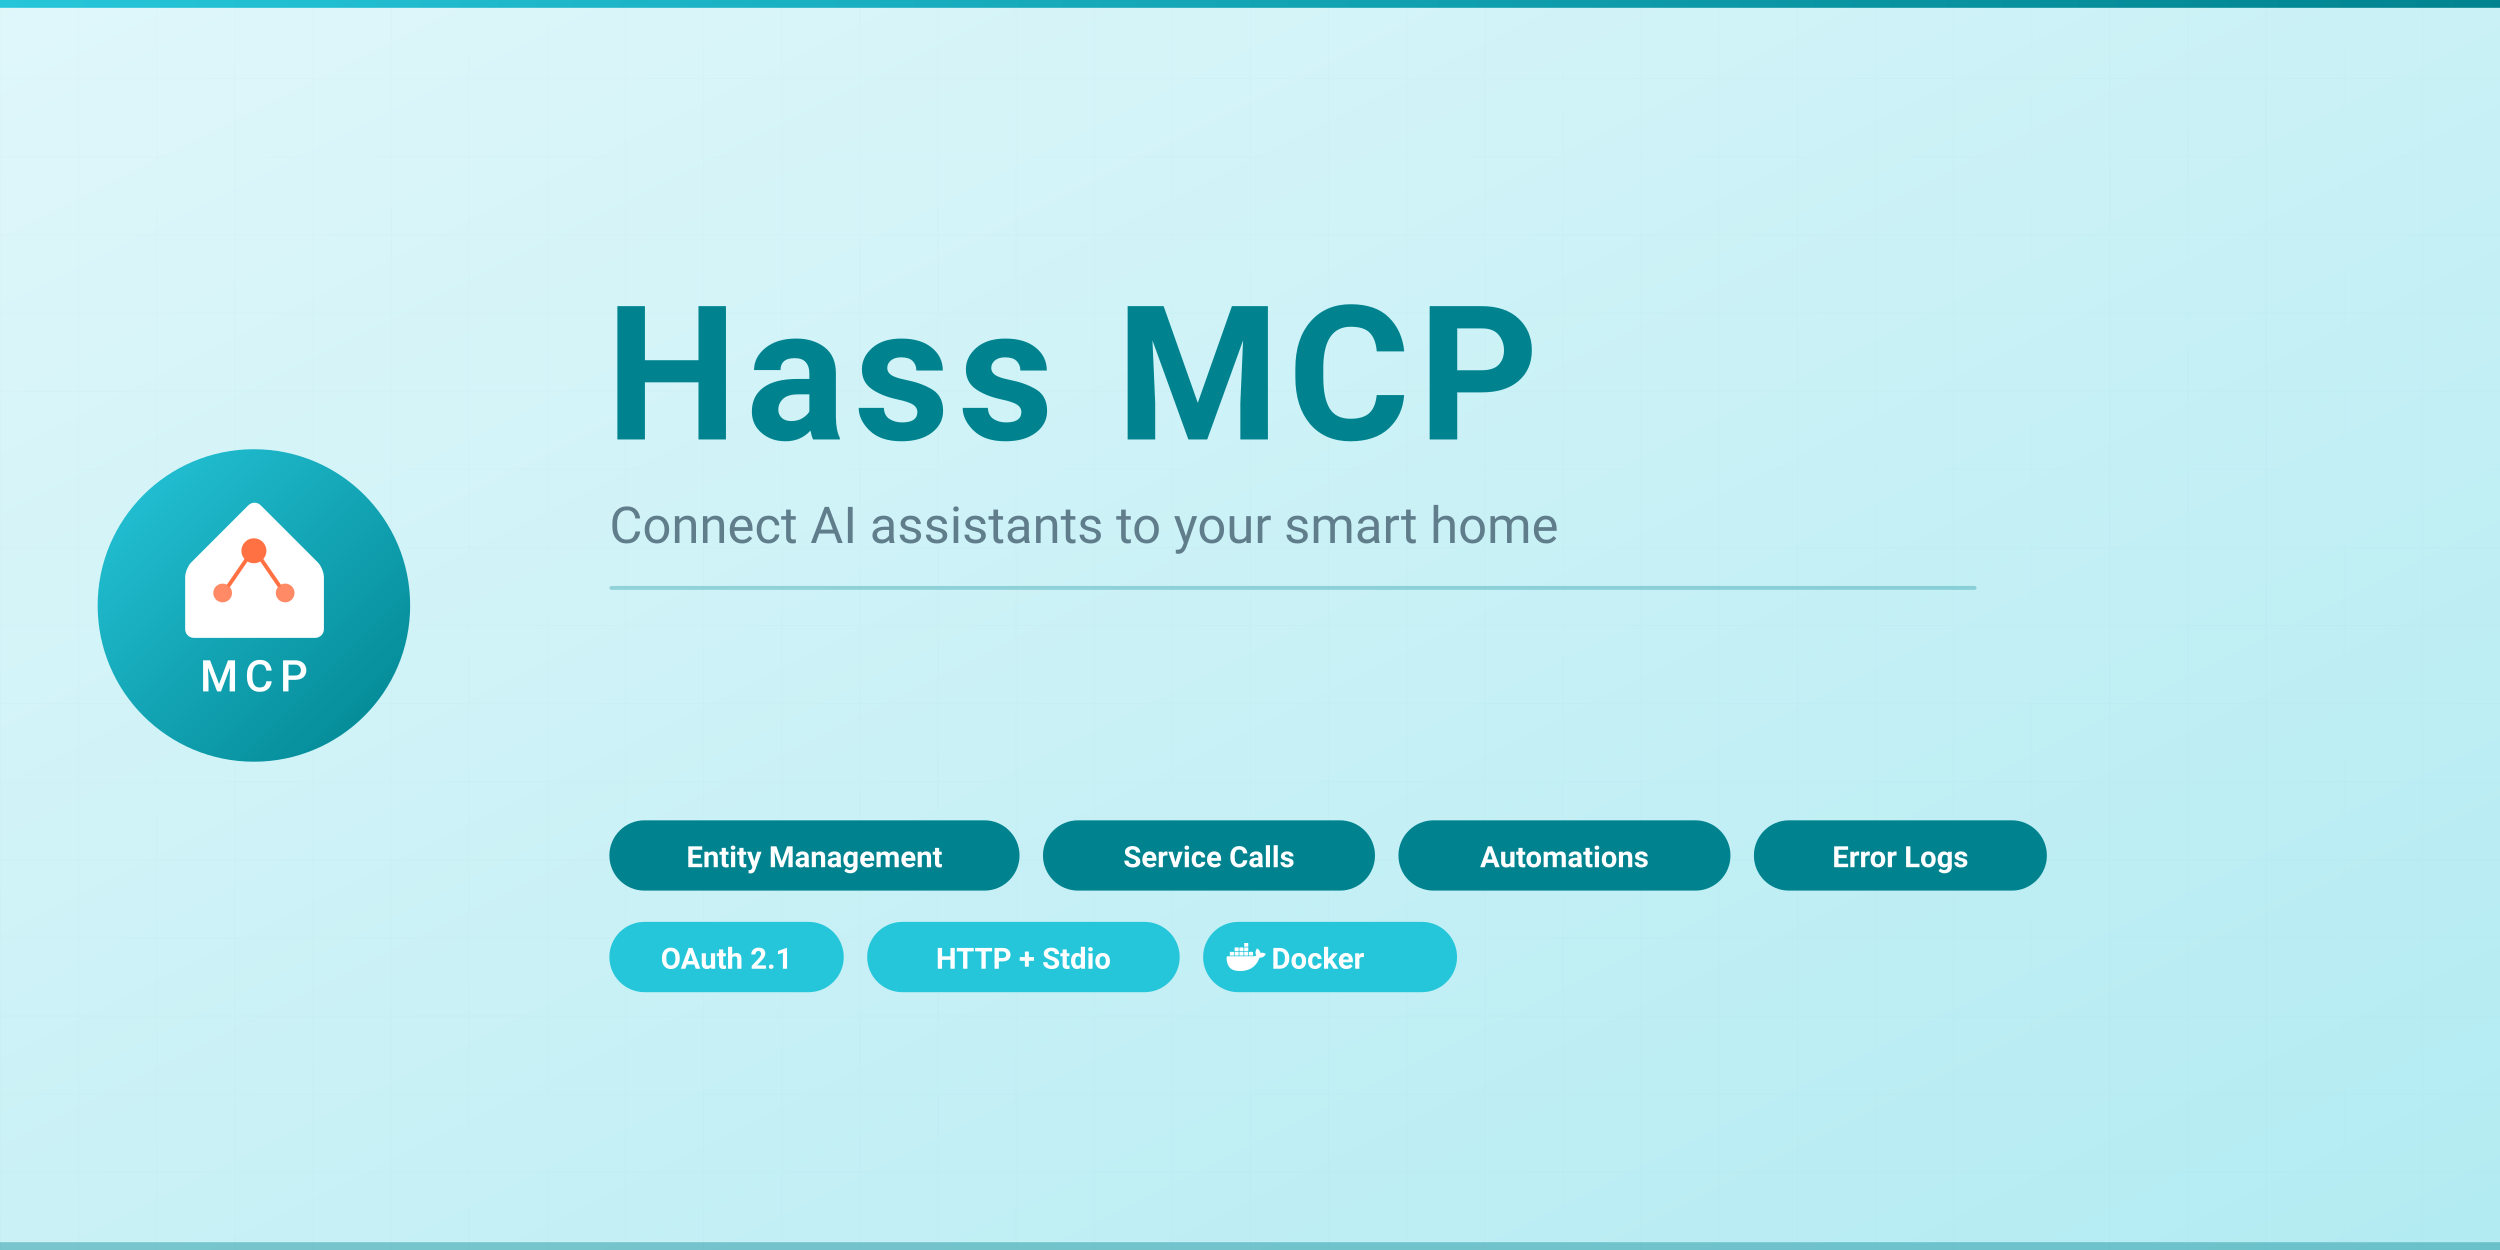
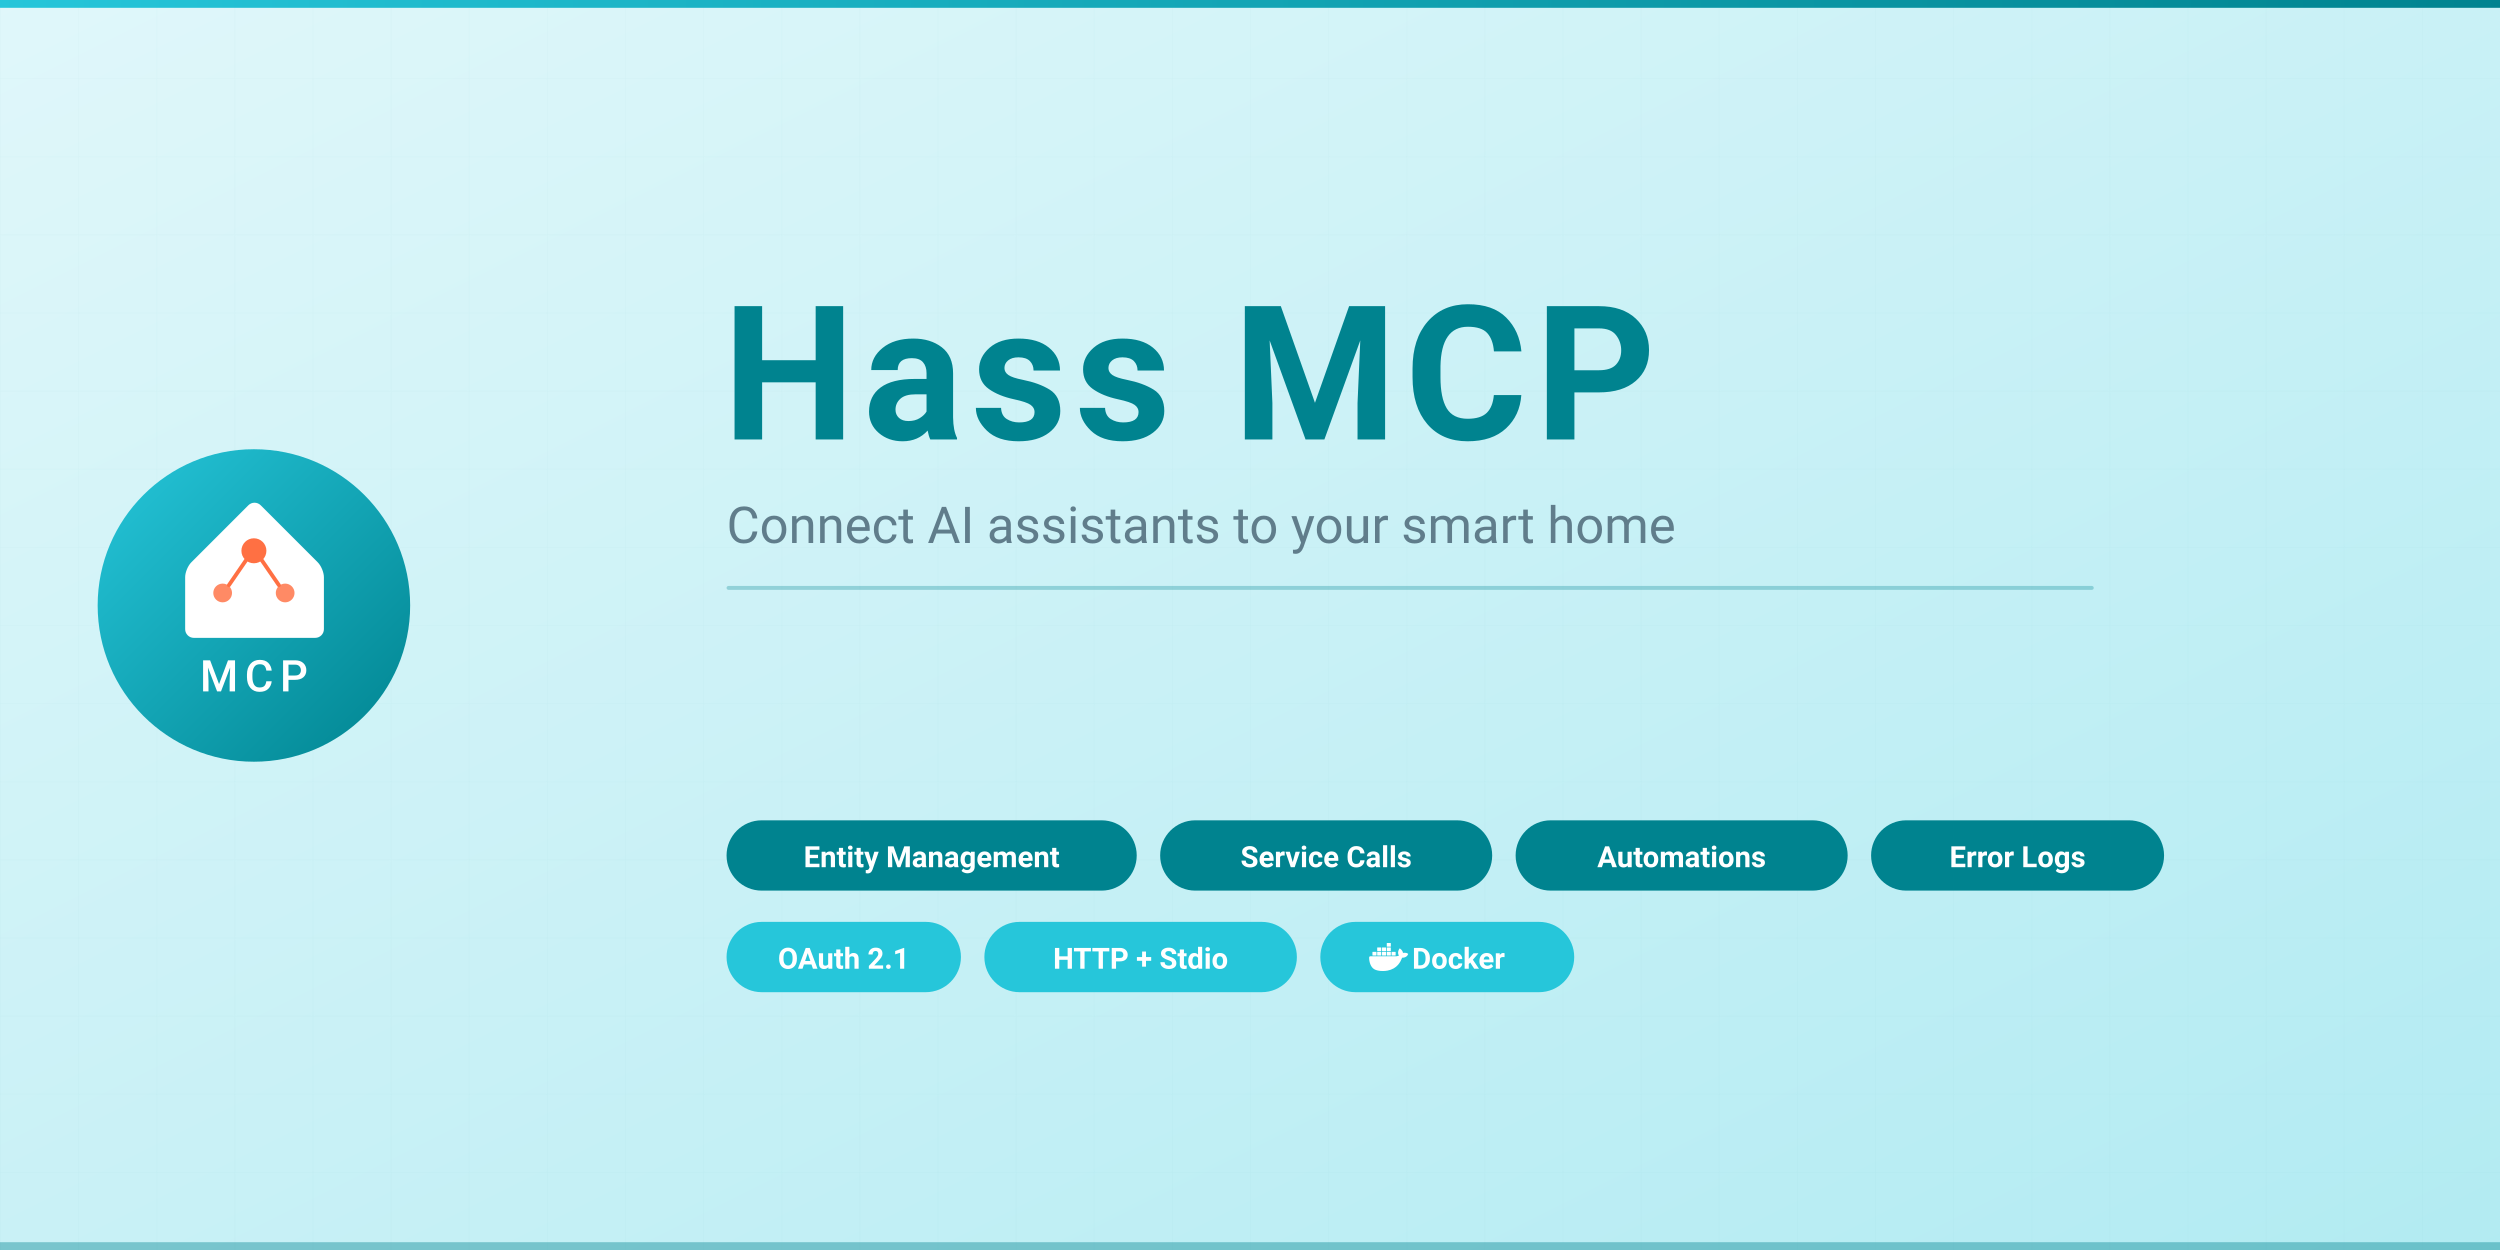
<svg xmlns="http://www.w3.org/2000/svg" width="1280" height="640" viewBox="0 0 1280 640">
  <defs>
    <linearGradient id="bg" x1="0%" y1="0%" x2="100%" y2="100%">
      <stop offset="0%" style="stop-color:#e0f7fa" />
      <stop offset="100%" style="stop-color:#b2ebf2" />
    </linearGradient>
    <linearGradient id="accent" x1="0%" y1="0%" x2="100%" y2="0%">
      <stop offset="0%" style="stop-color:#26c6da" />
      <stop offset="100%" style="stop-color:#00838f" />
    </linearGradient>
  </defs>
  <rect width="1280" height="640" fill="url(#bg)" />
  <pattern id="grid" width="40" height="40" patternUnits="userSpaceOnUse">
    <path d="M 40 0 L 0 0 0 40" fill="none" stroke="#00838f" stroke-width="0.2" stroke-opacity="0.08" />
  </pattern>
  <rect width="1280" height="640" fill="url(#grid)" />
  <rect x="0" y="0" width="1280" height="4" fill="url(#accent)" />
  <g transform="translate(50, 230) scale(0.8)">
    <defs>
      <linearGradient id="bgTeal" x1="0%" y1="0%" x2="100%" y2="100%">
        <stop offset="0%" style="stop-color:#26c6da" />
        <stop offset="100%" style="stop-color:#00838f" />
      </linearGradient>
    </defs>
    <circle cx="100" cy="100" r="100" fill="url(#bgTeal)" />
    <g transform="translate(56, 32) scale(0.37)">
      <path fill="#ffffff" d="M240 224.813C240 233.063 233.25 239.813 225 239.813H15C6.75 239.813 0 233.063 0 224.813V134.813C0 126.563 4.77 115.043 10.61 109.203L109.39 10.423C115.22 4.593 124.77 4.593 130.6 10.423L229.39 109.213C235.22 115.043 240 126.573 240 134.823V224.823V224.813Z" />
    </g>
    <circle cx="100" cy="65" r="8" fill="#ff7043" />
    <circle cx="80" cy="92" r="6" fill="#ff8a65" />
    <circle cx="120" cy="92" r="6" fill="#ff8a65" />
    <line x1="95" y1="71" x2="84" y2="87" stroke="#ff7043" stroke-width="2.5" stroke-linecap="round" />
    <line x1="105" y1="71" x2="116" y2="87" stroke="#ff7043" stroke-width="2.5" stroke-linecap="round" />
    <text x="100" y="155" font-family="system-ui, -apple-system, 'Segoe UI', Roboto, sans-serif" font-size="28" font-weight="500" fill="#ffffff" text-anchor="middle" letter-spacing="0.15em">MCP</text>
  </g>
-   <text x="310" y="225" font-family="system-ui, -apple-system, 'Segoe UI', Roboto, sans-serif" font-size="96" font-weight="700" fill="#00838f" letter-spacing="0.04em">Hass MCP</text>
-   <text x="312" y="278" font-family="system-ui, -apple-system, 'Segoe UI', Roboto, sans-serif" font-size="26" font-weight="400" fill="#607d8b">Connect AI assistants to your smart home</text>
-   <rect x="312" y="300" width="700" height="2" fill="#00838f" opacity="0.3" rx="1" />
-   <rect x="312" y="420" width="210" height="36" rx="18" fill="#00838f" />
-   <text x="417" y="444" font-family="system-ui, -apple-system, 'Segoe UI', Roboto, sans-serif" font-size="15" font-weight="600" fill="#ffffff" text-anchor="middle">Entity Management</text>
-   <rect x="534" y="420" width="170" height="36" rx="18" fill="#00838f" />
-   <text x="619" y="444" font-family="system-ui, -apple-system, 'Segoe UI', Roboto, sans-serif" font-size="15" font-weight="600" fill="#ffffff" text-anchor="middle">Service Calls</text>
-   <rect x="716" y="420" width="170" height="36" rx="18" fill="#00838f" />
-   <text x="801" y="444" font-family="system-ui, -apple-system, 'Segoe UI', Roboto, sans-serif" font-size="15" font-weight="600" fill="#ffffff" text-anchor="middle">Automations</text>
-   <rect x="898" y="420" width="150" height="36" rx="18" fill="#00838f" />
-   <text x="973" y="444" font-family="system-ui, -apple-system, 'Segoe UI', Roboto, sans-serif" font-size="15" font-weight="600" fill="#ffffff" text-anchor="middle">Error Logs</text>
-   <rect x="312" y="472" width="120" height="36" rx="18" fill="#26c6da" />
-   <text x="372" y="496" font-family="system-ui, -apple-system, 'Segoe UI', Roboto, sans-serif" font-size="15" font-weight="600" fill="#ffffff" text-anchor="middle">OAuth 2.1</text>
-   <rect x="444" y="472" width="160" height="36" rx="18" fill="#26c6da" />
-   <text x="524" y="496" font-family="system-ui, -apple-system, 'Segoe UI', Roboto, sans-serif" font-size="15" font-weight="600" fill="#ffffff" text-anchor="middle">HTTP + Stdio</text>
-   <rect x="616" y="472" width="130" height="36" rx="18" fill="#26c6da" />
-   <g transform="translate(628, 480) scale(0.833)">
+   <text x="370" y="225" font-family="system-ui, -apple-system, 'Segoe UI', Roboto, sans-serif" font-size="96" font-weight="700" fill="#00838f" letter-spacing="0.04em">Hass MCP</text>
+   <text x="372" y="278" font-family="system-ui, -apple-system, 'Segoe UI', Roboto, sans-serif" font-size="26" font-weight="400" fill="#607d8b">Connect AI assistants to your smart home</text>
+   <rect x="372" y="300" width="700" height="2" fill="#00838f" opacity="0.3" rx="1" />
+   <rect x="372" y="420" width="210" height="36" rx="18" fill="#00838f" />
+   <text x="477" y="444" font-family="system-ui, -apple-system, 'Segoe UI', Roboto, sans-serif" font-size="15" font-weight="600" fill="#ffffff" text-anchor="middle">Entity Management</text>
+   <rect x="594" y="420" width="170" height="36" rx="18" fill="#00838f" />
+   <text x="679" y="444" font-family="system-ui, -apple-system, 'Segoe UI', Roboto, sans-serif" font-size="15" font-weight="600" fill="#ffffff" text-anchor="middle">Service Calls</text>
+   <rect x="776" y="420" width="170" height="36" rx="18" fill="#00838f" />
+   <text x="861" y="444" font-family="system-ui, -apple-system, 'Segoe UI', Roboto, sans-serif" font-size="15" font-weight="600" fill="#ffffff" text-anchor="middle">Automations</text>
+   <rect x="958" y="420" width="150" height="36" rx="18" fill="#00838f" />
+   <text x="1033" y="444" font-family="system-ui, -apple-system, 'Segoe UI', Roboto, sans-serif" font-size="15" font-weight="600" fill="#ffffff" text-anchor="middle">Error Logs</text>
+   <rect x="372" y="472" width="120" height="36" rx="18" fill="#26c6da" />
+   <text x="432" y="496" font-family="system-ui, -apple-system, 'Segoe UI', Roboto, sans-serif" font-size="15" font-weight="600" fill="#ffffff" text-anchor="middle">OAuth 2.1</text>
+   <rect x="504" y="472" width="160" height="36" rx="18" fill="#26c6da" />
+   <text x="584" y="496" font-family="system-ui, -apple-system, 'Segoe UI', Roboto, sans-serif" font-size="15" font-weight="600" fill="#ffffff" text-anchor="middle">HTTP + Stdio</text>
+   <rect x="676" y="472" width="130" height="36" rx="18" fill="#26c6da" />
+   <g transform="translate(701, 480) scale(0.833)">
    <path fill="#ffffff" d="M13.983 11.078h2.119a.186.186 0 0 0 .186-.185V9.006a.186.186 0 0 0-.186-.186h-2.119a.185.185 0 0 0-.185.185v1.888c0 .102.083.185.185.185m-2.954-5.43h2.118a.186.186 0 0 0 .186-.186V3.574a.186.186 0 0 0-.186-.185h-2.118a.185.185 0 0 0-.185.185v1.888c0 .102.082.185.185.185m0 2.716h2.118a.187.187 0 0 0 .186-.186V6.29a.186.186 0 0 0-.186-.185h-2.118a.185.185 0 0 0-.185.185v1.887c0 .102.082.185.185.186m-2.93 0h2.12a.186.186 0 0 0 .184-.186V6.29a.185.185 0 0 0-.185-.185H8.1a.185.185 0 0 0-.185.185v1.887c0 .102.083.185.185.186m-2.964 0h2.119a.186.186 0 0 0 .185-.186V6.29a.185.185 0 0 0-.185-.185H5.136a.186.186 0 0 0-.186.185v1.887c0 .102.084.185.186.186m5.893 2.715h2.118a.186.186 0 0 0 .186-.185V9.006a.186.186 0 0 0-.186-.186h-2.118a.185.185 0 0 0-.185.185v1.888c0 .102.082.185.185.185m-2.93 0h2.12a.185.185 0 0 0 .184-.185V9.006a.185.185 0 0 0-.184-.186h-2.12a.185.185 0 0 0-.184.185v1.888c0 .102.083.185.185.185m-2.964 0h2.119a.185.185 0 0 0 .185-.185V9.006a.185.185 0 0 0-.184-.186h-2.12a.186.186 0 0 0-.186.186v1.887c0 .102.084.185.186.185m-2.92 0h2.12a.185.185 0 0 0 .184-.185V9.006a.185.185 0 0 0-.184-.186h-2.12a.185.185 0 0 0-.184.185v1.888c0 .102.082.185.185.185M23.763 9.89c-.065-.051-.672-.51-1.954-.51c-.338.001-.676.03-1.01.087c-.248-1.7-1.653-2.53-1.716-2.566l-.344-.199l-.226.327c-.284.438-.49.922-.612 1.43c-.23.97-.09 1.882.403 2.661c-.595.332-1.55.413-1.744.42H.751a.751.751 0 0 0-.75.748a11.376 11.376 0 0 0 .692 4.062c.545 1.428 1.355 2.48 2.41 3.124c1.18.723 3.1 1.137 5.275 1.137a15.74 15.74 0 0 0 2.93-.266a12.248 12.248 0 0 0 3.823-1.389a10.51 10.51 0 0 0 2.61-2.136c1.252-1.418 1.998-2.997 2.553-4.4h.221c1.372 0 2.215-.549 2.68-1.009c.309-.293.55-.65.707-1.046l.098-.288Z" />
  </g>
-   <text x="651" y="496" font-family="system-ui, -apple-system, 'Segoe UI', Roboto, sans-serif" font-size="15" font-weight="600" fill="#ffffff" text-anchor="start">Docker</text>
+   <text x="723" y="496" font-family="system-ui, -apple-system, 'Segoe UI', Roboto, sans-serif" font-size="15" font-weight="600" fill="#ffffff" text-anchor="start">Docker</text>
  <rect x="0" y="636" width="1280" height="4" fill="#00838f" opacity="0.4" />
</svg>
